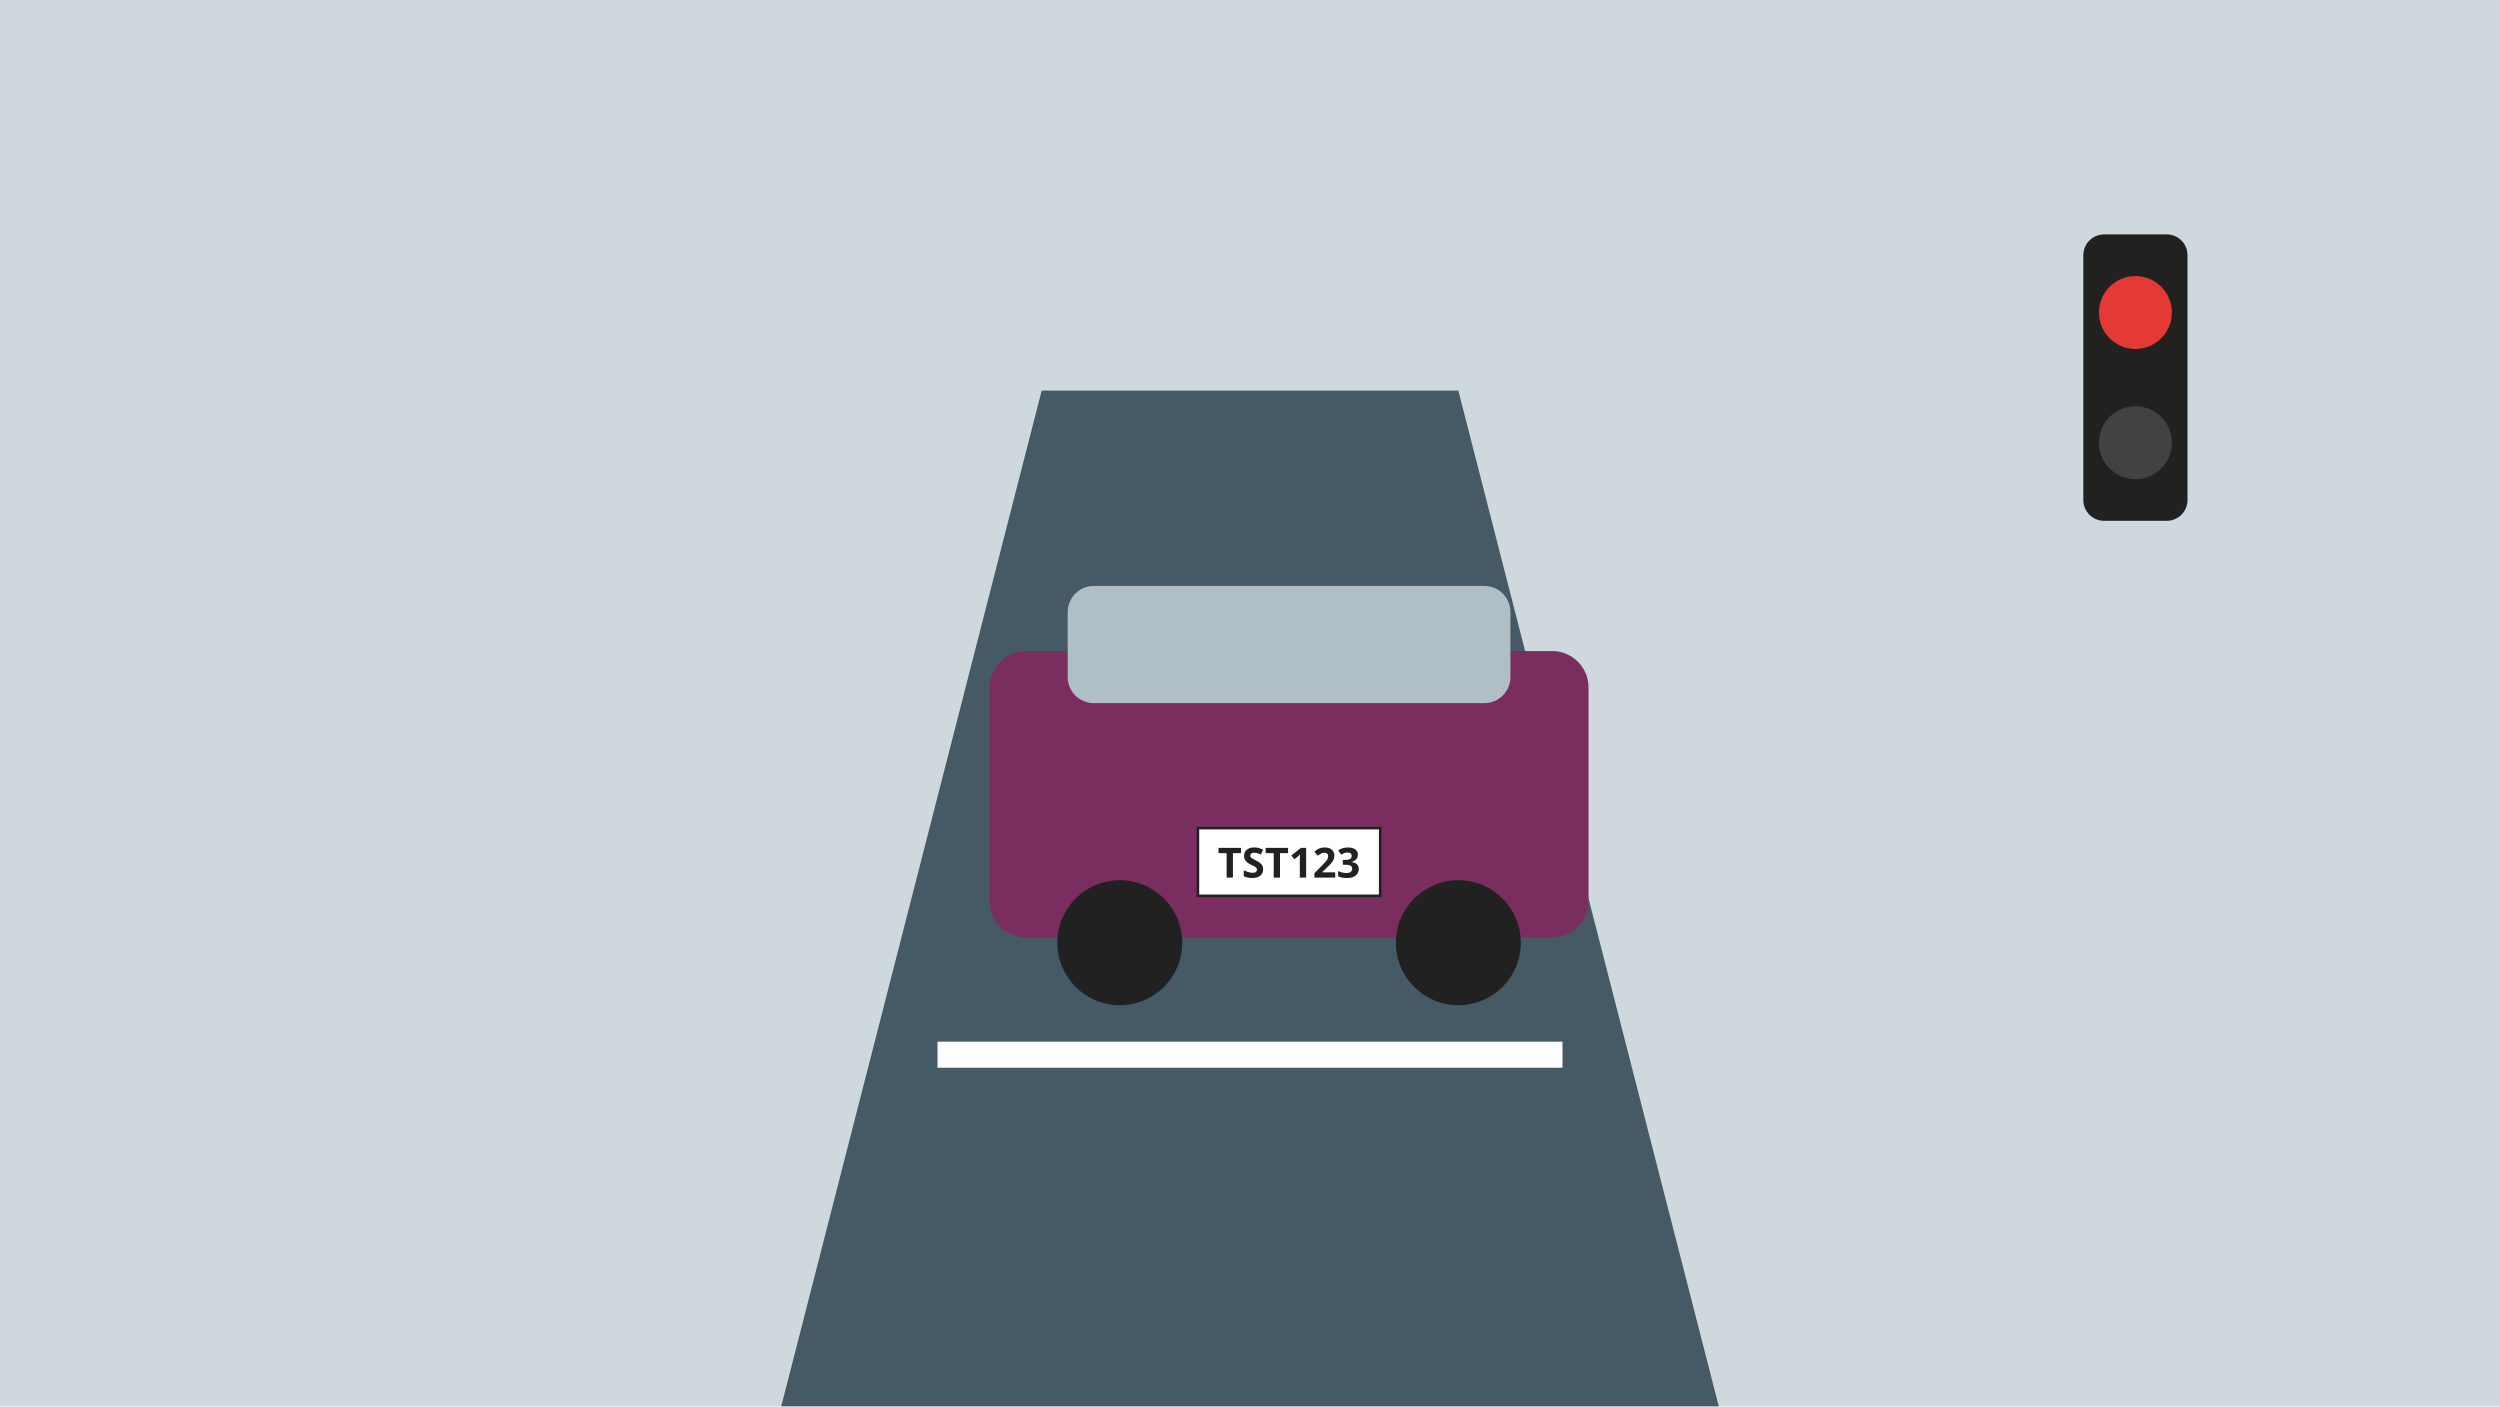
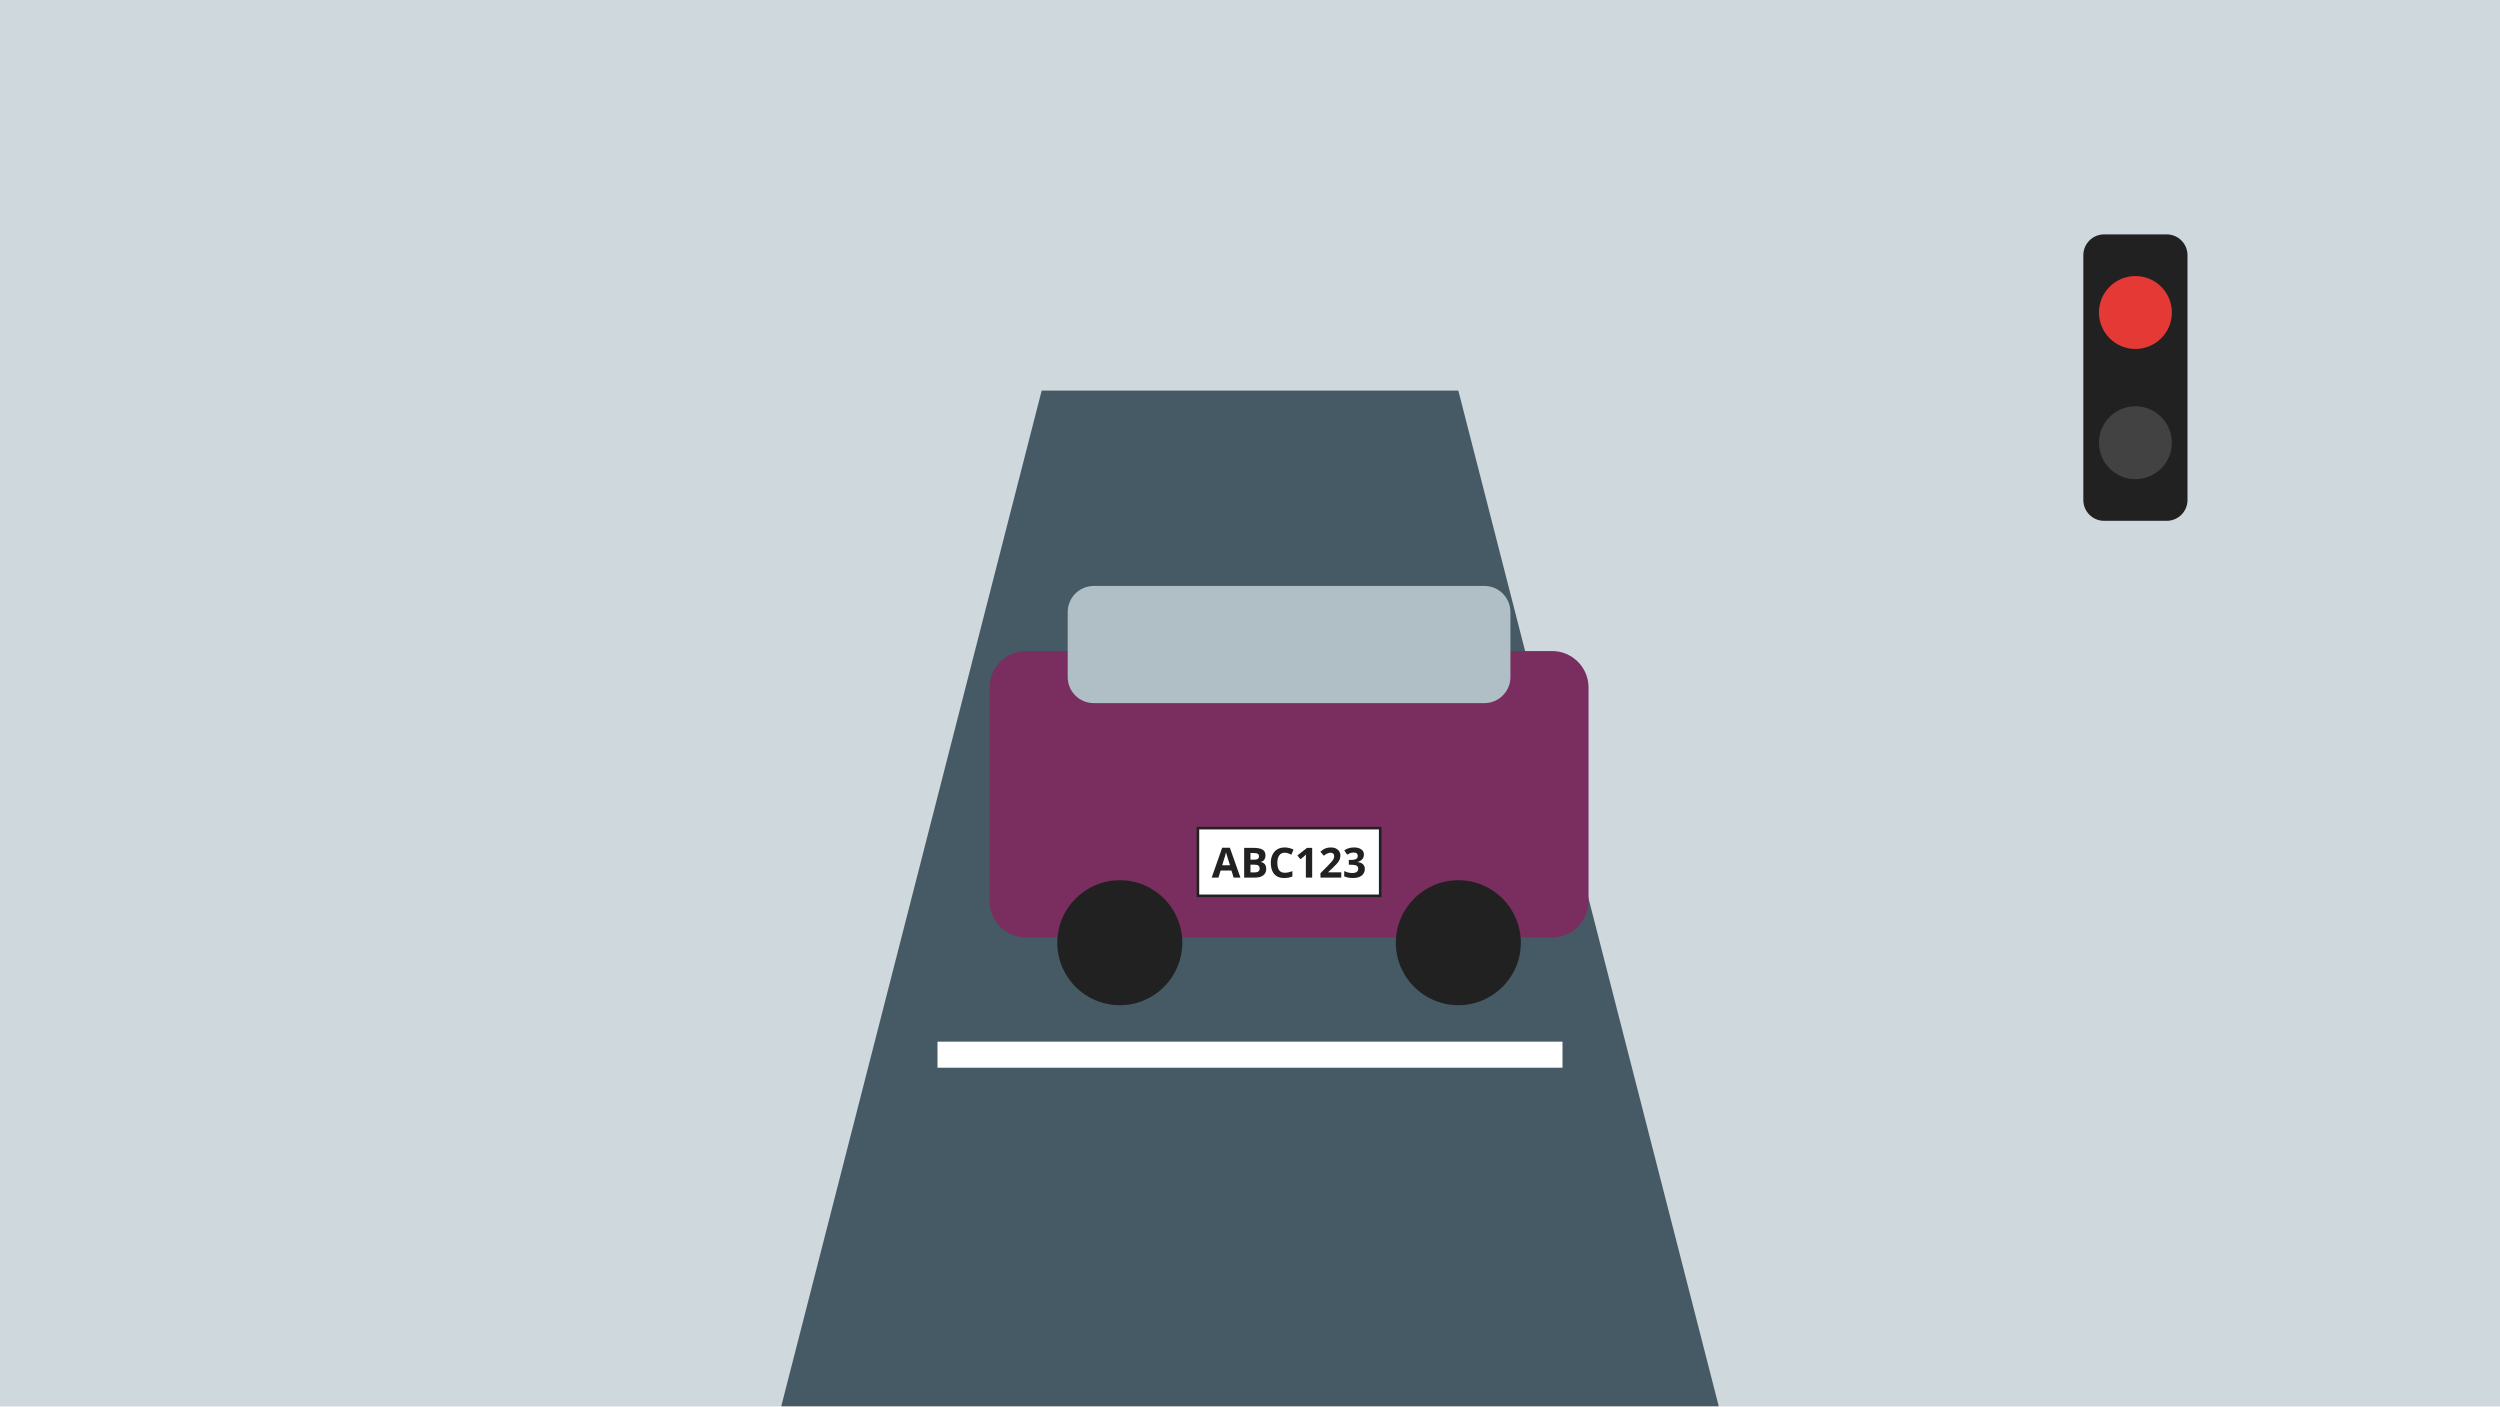
<svg xmlns="http://www.w3.org/2000/svg" viewBox="0 0 960 540" width="960" height="540" role="img" aria-label="Illustration of a car on a road, fictitious">
  <rect width="960" height="540" fill="#cfd8dc" />
  <polygon points="300,540 660,540 560,150 400,150" fill="#455a64" />
  <rect x="360" y="400" width="240" height="10" fill="#ffffff" />
  <rect x="380" y="250" width="230" height="110" rx="14" fill="#7a2e5f" />
  <rect x="410" y="225" width="170" height="45" rx="10" fill="#b0bec5" />
  <circle cx="430" cy="362" r="24" fill="#212121" />
  <circle cx="560" cy="362" r="24" fill="#212121" />
  <rect x="460" y="318" width="70" height="26" fill="#ffffff" stroke="#212121" />
-   <text x="495" y="337" font-family="sans-serif" font-size="16" font-weight="bold" text-anchor="middle" fill="#212121">TST123</text>
+   <text x="495" y="337" font-family="sans-serif" font-size="16" font-weight="bold" text-anchor="middle" fill="#212121">ABC123</text>
  <rect x="800" y="90" width="40" height="110" rx="8" fill="#212121" />
  <circle cx="820" cy="120" r="14" fill="#e53935" />
  <circle cx="820" cy="170" r="14" fill="#424242" />
</svg>
